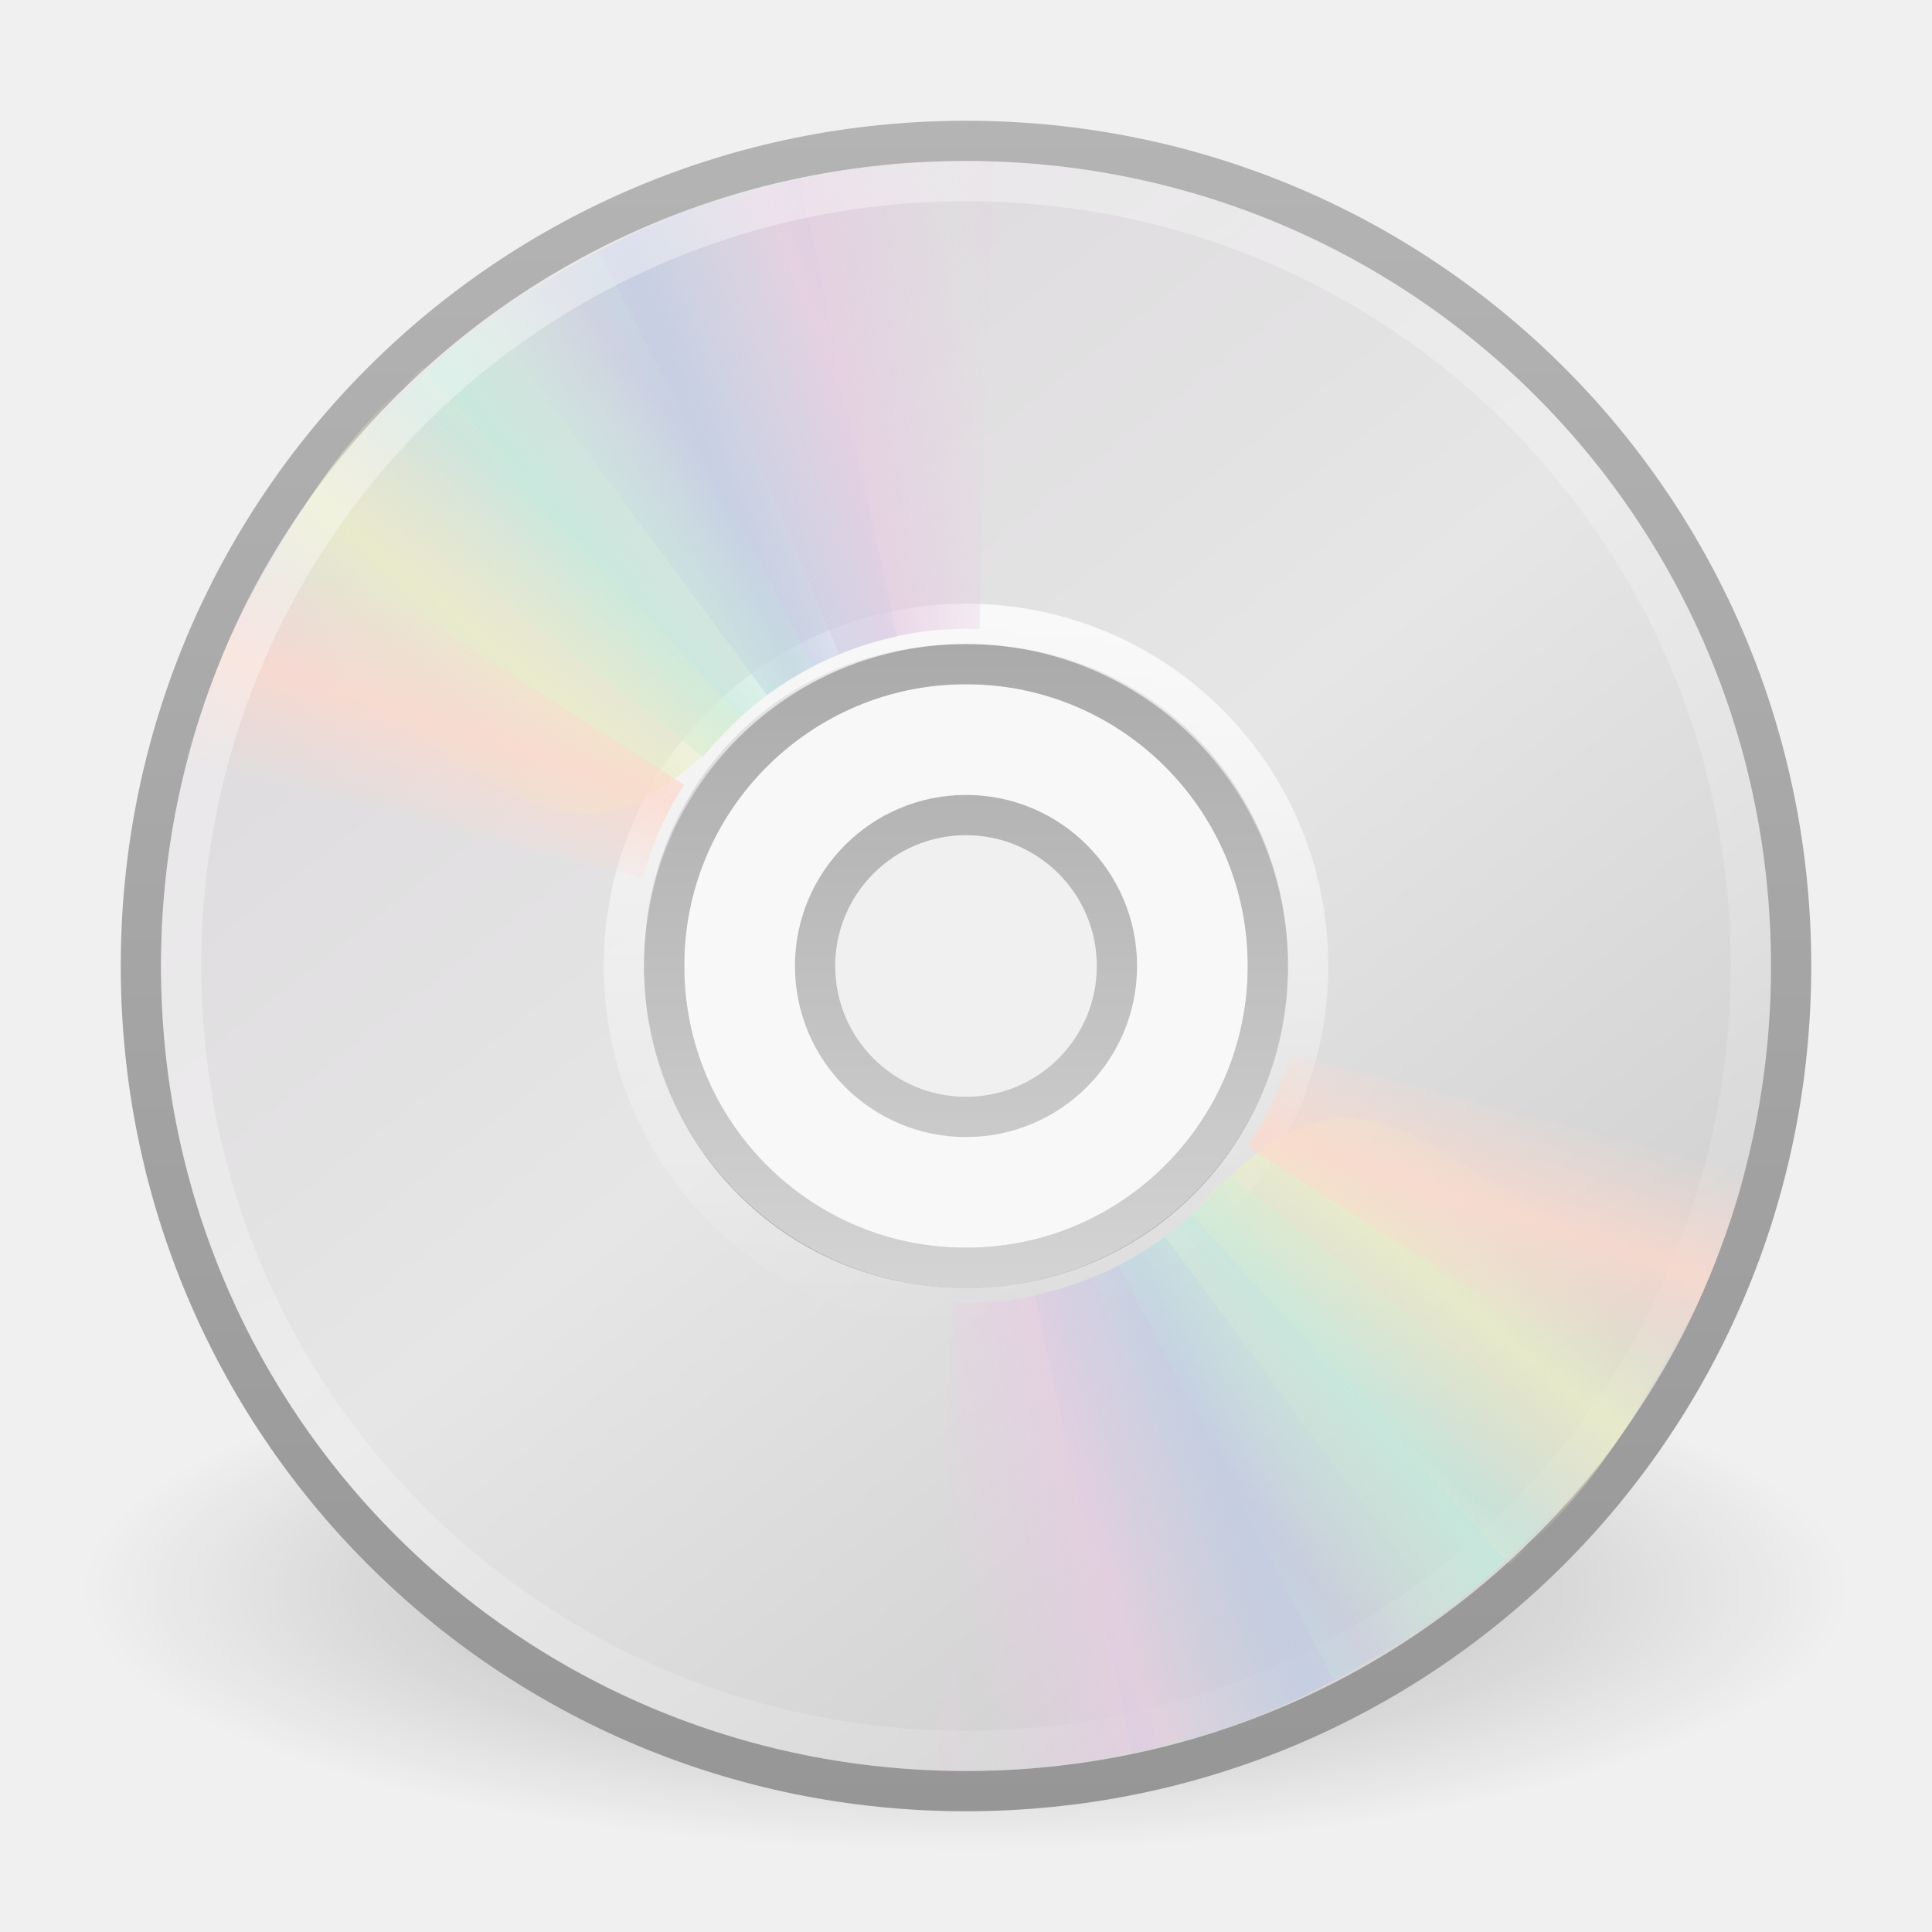
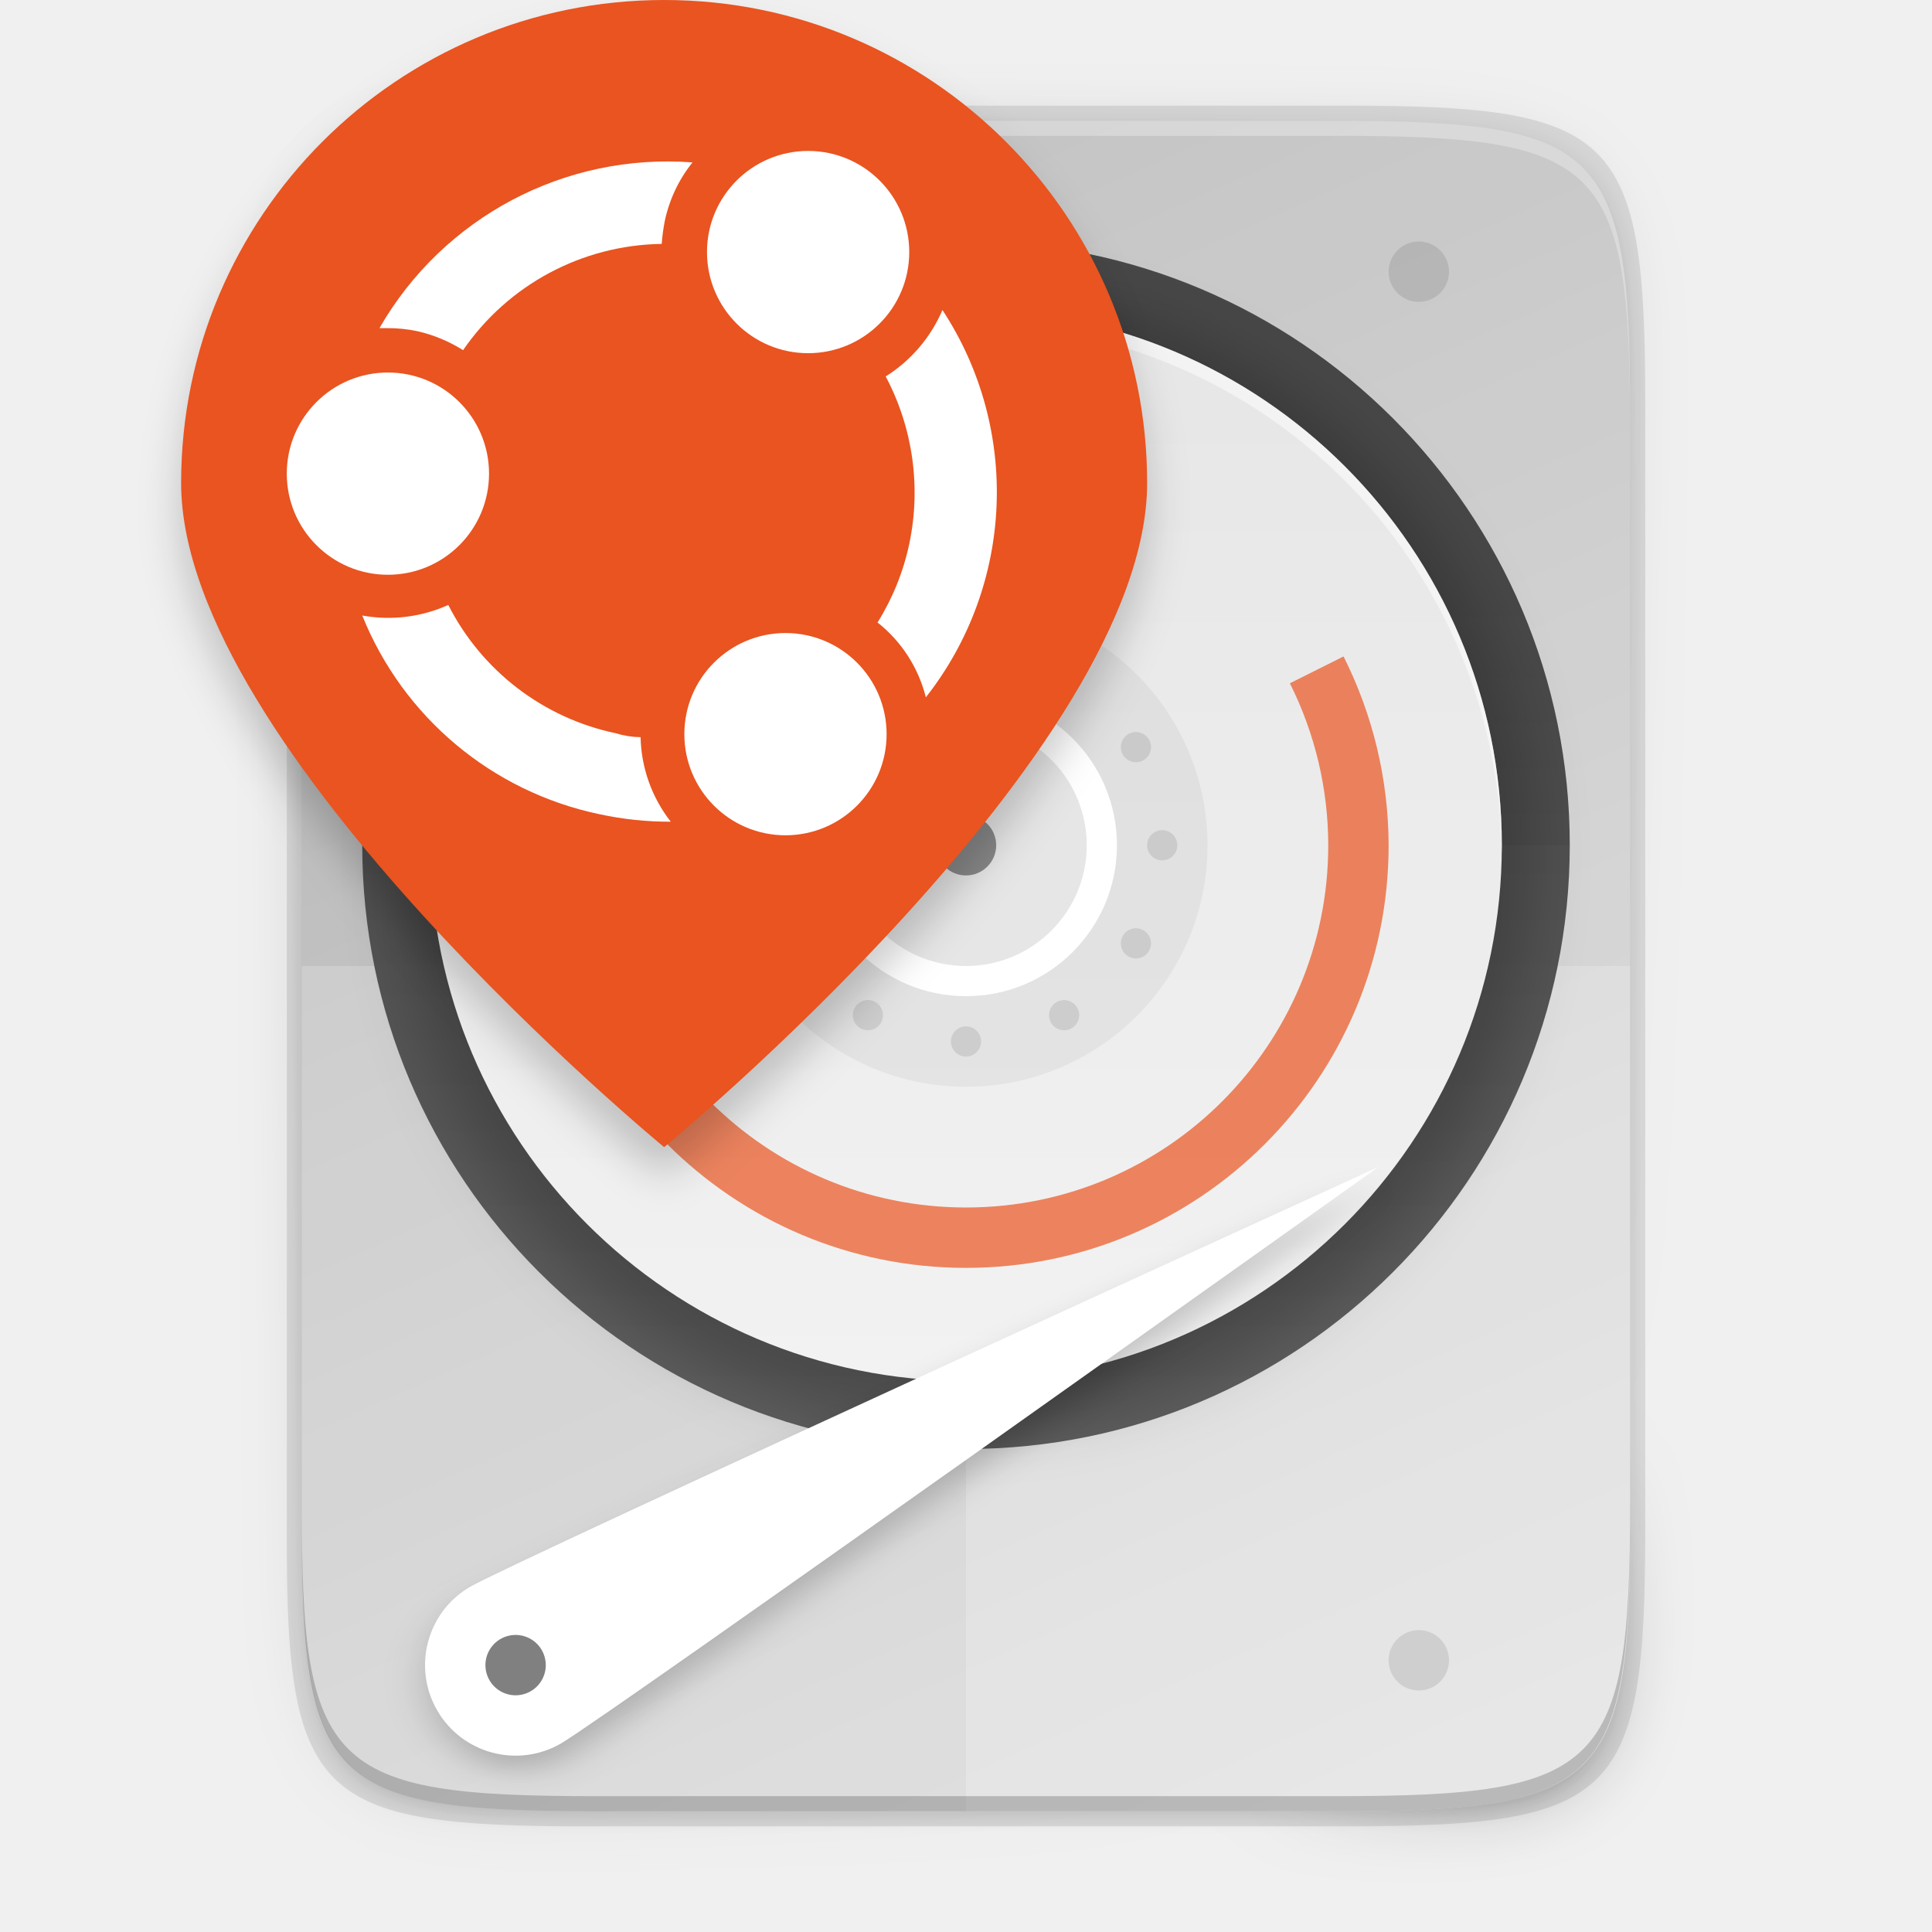
- <svg xmlns="http://www.w3.org/2000/svg" xmlns:xlink="http://www.w3.org/1999/xlink" version="1.0" width="48" height="48" id="svg3367">
-   <defs id="defs3369">
-     <linearGradient id="linearGradient23419">
-       <stop id="stop23421" style="stop-color:#000000;stop-opacity:1" offset="0" />
-       <stop id="stop23423" style="stop-color:#000000;stop-opacity:0" offset="1" />
+ <svg xmlns="http://www.w3.org/2000/svg" xmlns:xlink="http://www.w3.org/1999/xlink" width="64" height="64" id="svg11300" version="1.0" style="display:inline;enable-background:new">
+   <defs id="defs3">
+     <filter style="color-interpolation-filters:sRGB" id="filter4346" x="-0.014" width="1.029" y="-0.011" height="1.023">
+       <feGaussianBlur stdDeviation="2.12" id="feGaussianBlur4348" />
+     </filter>
+     <linearGradient xlink:href="#linearGradient4360" id="linearGradient4358" x1="88" y1="88" x2="488" y2="488" gradientUnits="userSpaceOnUse" />
+     <linearGradient id="linearGradient4360">
+       <stop id="stop4362" offset="0" style="stop-color:#000000;stop-opacity:0.588" />
+       <stop style="stop-color:#000000;stop-opacity:0" offset="0.88" id="stop4364" />
+       <stop id="stop4366" offset="1" style="stop-color:#000000;stop-opacity:1" />
    </linearGradient>
-     <linearGradient id="linearGradient3772">
-       <stop id="stop3774" style="stop-color:#b4b4b4;stop-opacity:1" offset="0" />
-       <stop id="stop3776" style="stop-color:#969696;stop-opacity:1" offset="1" />
+     <filter style="color-interpolation-filters:sRGB" id="filter4380" x="-0.058" width="1.116" y="-0.045" height="1.091">
+       <feGaussianBlur stdDeviation="8.48" id="feGaussianBlur4382" />
+     </filter>
+     <linearGradient gradientUnits="userSpaceOnUse" y2="169.657" x2="4.414" y1="386.295" x1="494.345" id="linearGradient4226" xlink:href="#linearGradient876" gradientTransform="matrix(0,-0.1132812,-0.113278,0,87.48925,88)" />
+     <clipPath clipPathUnits="userSpaceOnUse" id="clipPath994">
+       <path style="color:#000000;display:inline;overflow:visible;visibility:visible;fill:#cdcdcd;fill-opacity:1;fill-rule:nonzero;stroke:none;stroke-width:2;stroke-miterlimit:4;stroke-dasharray:none;stroke-opacity:1;marker:none;enable-background:accumulate" d="m 335.731,62 c -8.824,0 -9.774,0.906 -9.73,9.748 v 12.252 12.252 c -0.043,8.842 0.906,9.748 9.73,9.748 h 16.539 c 8.824,0 9.73,-0.906 9.73,-9.748 v -12.252 -12.252 c 0,-8.842 -0.906,-9.748 -9.73,-9.748 z" id="path996" />
+     </clipPath>
+     <clipPath clipPathUnits="userSpaceOnUse" id="clipPath971">
+       <path style="color:#000000;display:inline;overflow:visible;visibility:visible;opacity:1;fill:#46a926;fill-opacity:1;fill-rule:nonzero;stroke:none;stroke-width:2;stroke-miterlimit:4;stroke-dasharray:none;stroke-opacity:1;marker:none;enable-background:accumulate" d="m 327.865,189 c -4.412,0 -4.887,0.453 -4.865,4.874 v 6.126 6.126 c -0.022,4.421 0.453,4.874 4.865,4.874 h 8.27 c 4.412,0 4.865,-0.453 4.865,-4.874 v -6.126 -6.126 c 0,-4.421 -0.453,-4.874 -4.865,-4.874 z" id="path973" />
+     </clipPath>
+     <clipPath clipPathUnits="userSpaceOnUse" id="clipPath983">
+       <path id="path985" d="m 325.096,237 c -2.808,0 -3.11,0.288 -3.096,3.102 v 3.898 3.898 c -0.014,2.813 0.288,3.102 3.096,3.102 h 5.808 c 2.808,0 3.096,-0.288 3.096,-3.102 v -3.898 -3.898 c 0,-2.813 -0.288,-3.102 -3.096,-3.102 z" style="color:#000000;display:inline;overflow:visible;visibility:visible;opacity:1;fill:#46a926;fill-opacity:1;fill-rule:nonzero;stroke:none;stroke-width:2;stroke-miterlimit:4;stroke-dasharray:none;stroke-opacity:1;marker:none;enable-background:accumulate" />
+     </clipPath>
+     <clipPath clipPathUnits="userSpaceOnUse" id="clipPath994-1">
+       <path style="color:#000000;display:inline;overflow:visible;visibility:visible;fill:#cdcdcd;fill-opacity:1;fill-rule:nonzero;stroke:none;stroke-width:2;stroke-miterlimit:4;stroke-dasharray:none;stroke-opacity:1;marker:none;enable-background:accumulate" d="m 335.731,62 c -8.824,0 -9.774,0.906 -9.73,9.748 v 12.252 12.252 c -0.043,8.842 0.906,9.748 9.73,9.748 h 16.539 c 8.824,0 9.73,-0.906 9.73,-9.748 v -12.252 -12.252 c 0,-8.842 -0.906,-9.748 -9.73,-9.748 z" id="path996-8" />
+     </clipPath>
+     <linearGradient id="linearGradient876">
+       <stop style="stop-color:#b3b3b3;stop-opacity:1" offset="0" id="stop872" />
+       <stop style="stop-color:#d9d9d9;stop-opacity:1" offset="1" id="stop874" />
    </linearGradient>
-     <linearGradient x1="12.274" y1="32.416" x2="35.391" y2="14.203" id="linearGradient3263" gradientUnits="userSpaceOnUse">
-       <stop id="stop3265" style="stop-color:#dedbde;stop-opacity:1" offset="0" />
-       <stop id="stop3267" style="stop-color:#e6e6e6;stop-opacity:1" offset="0.5" />
-       <stop id="stop3269" style="stop-color:#d2d2d2;stop-opacity:1" offset="1" />
+     <linearGradient id="linearGradient1392">
+       <stop style="stop-color:#e6e6e6;stop-opacity:1;" offset="0" id="stop1388" />
+       <stop style="stop-color:#f2f2f2;stop-opacity:1" offset="1" id="stop1390" />
    </linearGradient>
-     <linearGradient id="linearGradient3428">
-       <stop id="stop3430" style="stop-color:#aaaaaa;stop-opacity:1" offset="0" />
-       <stop id="stop3432" style="stop-color:#d4d4d4;stop-opacity:1" offset="1" />
+     <filter style="color-interpolation-filters:sRGB" id="filter1469" x="-0.04" width="1.08" y="-0.121" height="1.241">
+       <feGaussianBlur stdDeviation="2.321" id="feGaussianBlur1471" />
+     </filter>
+     <filter style="color-interpolation-filters:sRGB" id="filter1422" x="-0.06" width="1.12" y="-0.06" height="1.12">
+       <feGaussianBlur stdDeviation="3.75" id="feGaussianBlur1424" />
+     </filter>
+     <linearGradient xlink:href="#linearGradient980" id="linearGradient982" x1="152" y1="124" x2="152" y2="236" gradientUnits="userSpaceOnUse" />
+     <linearGradient id="linearGradient980">
+       <stop style="stop-color:#000000;stop-opacity:1;" offset="0" id="stop976" />
+       <stop style="stop-color:#000000;stop-opacity:0;" offset="1" id="stop978" />
    </linearGradient>
-     <linearGradient x1="10.609" y1="17.886" x2="9.73" y2="20.613" id="linearGradient3354" xlink:href="#linearGradient3519" gradientUnits="userSpaceOnUse" spreadMethod="reflect" />
-     <linearGradient x1="12.372" y1="16.188" x2="14.609" y2="13.462" id="linearGradient3352" xlink:href="#linearGradient3511" gradientUnits="userSpaceOnUse" spreadMethod="reflect" />
-     <linearGradient x1="14.085" y1="13.046" x2="16.994" y2="10.732" id="linearGradient3350" xlink:href="#linearGradient3503" gradientUnits="userSpaceOnUse" spreadMethod="reflect" />
-     <linearGradient x1="17.495" y1="11.2" x2="21.047" y2="9.796" id="linearGradient3348" xlink:href="#linearGradient3495" gradientUnits="userSpaceOnUse" spreadMethod="reflect" />
-     <linearGradient x1="20.58" y1="10.775" x2="24.274" y2="9.862" id="linearGradient3346" xlink:href="#linearGradient3487" gradientUnits="userSpaceOnUse" spreadMethod="reflect" />
-     <linearGradient id="linearGradient6036">
-       <stop id="stop6038" style="stop-color:#ffffff;stop-opacity:1" offset="0" />
-       <stop id="stop6040" style="stop-color:#ffffff;stop-opacity:0" offset="1" />
-     </linearGradient>
-     <linearGradient id="linearGradient3519">
-       <stop id="stop3521" style="stop-color:#fcd9cd;stop-opacity:1" offset="0" />
-       <stop id="stop3523" style="stop-color:#fcd9cd;stop-opacity:0" offset="1" />
-     </linearGradient>
-     <linearGradient x1="10.609" y1="17.886" x2="9.73" y2="20.613" id="linearGradient3319" xlink:href="#linearGradient3519" gradientUnits="userSpaceOnUse" spreadMethod="reflect" />
-     <linearGradient id="linearGradient3511">
-       <stop id="stop3513" style="stop-color:#ebeec7;stop-opacity:1" offset="0" />
-       <stop id="stop3515" style="stop-color:#ebeec7;stop-opacity:0" offset="1" />
-     </linearGradient>
-     <linearGradient x1="12.372" y1="16.188" x2="14.609" y2="13.462" id="linearGradient3317" xlink:href="#linearGradient3511" gradientUnits="userSpaceOnUse" spreadMethod="reflect" />
-     <linearGradient id="linearGradient3503">
-       <stop id="stop3505" style="stop-color:#c4ebdd;stop-opacity:1" offset="0" />
-       <stop id="stop3507" style="stop-color:#c4ebdd;stop-opacity:0" offset="1" />
-     </linearGradient>
-     <linearGradient x1="14.085" y1="13.046" x2="16.994" y2="10.732" id="linearGradient3315" xlink:href="#linearGradient3503" gradientUnits="userSpaceOnUse" spreadMethod="reflect" />
-     <linearGradient id="linearGradient3495">
-       <stop id="stop3497" style="stop-color:#c1cbe4;stop-opacity:1" offset="0" />
-       <stop id="stop3499" style="stop-color:#c1cbe4;stop-opacity:0" offset="1" />
-     </linearGradient>
-     <linearGradient x1="17.495" y1="11.2" x2="21.047" y2="9.796" id="linearGradient3313" xlink:href="#linearGradient3495" gradientUnits="userSpaceOnUse" spreadMethod="reflect" />
-     <linearGradient id="linearGradient3487">
-       <stop id="stop3489" style="stop-color:#e6cde2;stop-opacity:1" offset="0" />
-       <stop id="stop3491" style="stop-color:#e6cde2;stop-opacity:0" offset="1" />
-     </linearGradient>
-     <linearGradient x1="20.58" y1="10.775" x2="24.274" y2="9.862" id="linearGradient3311" xlink:href="#linearGradient3487" gradientUnits="userSpaceOnUse" spreadMethod="reflect" />
-     <linearGradient xlink:href="#linearGradient6036" id="linearGradient2453" gradientUnits="userSpaceOnUse" gradientTransform="matrix(0.9849664,0,0,0.9849663,1.902206e-2,-0.6241532)" x1="10.502" y1="3.61" x2="48.799" y2="54.698" />
-     <linearGradient xlink:href="#linearGradient6036" id="linearGradient2462" gradientUnits="userSpaceOnUse" gradientTransform="matrix(0.4293444,0,0,0.4293442,13.54675,13.26639)" x1="18.776" y1="4.038" x2="18.203" y2="45.962" />
-     <linearGradient xlink:href="#linearGradient3428" id="linearGradient2465" gradientUnits="userSpaceOnUse" gradientTransform="matrix(0.9375,0,0,0.9375,1.5,1.5)" x1="21.448" y1="15.5" x2="21.448" y2="32.509" />
-     <linearGradient xlink:href="#linearGradient3263" id="linearGradient2470" gradientUnits="userSpaceOnUse" gradientTransform="matrix(0,1.171439,-1.171439,0,51.06024,-4.11454)" x1="12.274" y1="32.416" x2="35.391" y2="14.203" />
-     <linearGradient xlink:href="#linearGradient3772" id="linearGradient2472" gradientUnits="userSpaceOnUse" gradientTransform="translate(50.26506,0)" x1="-21.916" y1="3" x2="-21.916" y2="45.033" />
-     <radialGradient xlink:href="#linearGradient23419" id="radialGradient2475" gradientUnits="userSpaceOnUse" gradientTransform="matrix(0.9722718,0,0,0.2872354,1.312499,27.54052)" cx="23.335" cy="41.636" fx="23.335" fy="41.636" r="22.627" />
+     <clipPath clipPathUnits="userSpaceOnUse" id="clipPath999">
+       <path style="color:#000000;display:inline;overflow:visible;visibility:visible;opacity:1;fill:#5d5d5d;fill-opacity:1;fill-rule:nonzero;stroke:none;stroke-width:3.826;stroke-linecap:butt;stroke-linejoin:round;stroke-miterlimit:4;stroke-dasharray:none;stroke-dashoffset:0;stroke-opacity:1;marker:none;enable-background:accumulate" d="m 152,68 c -48.601,0 -88,39.399 -88,88 0,48.601 39.399,88 88,88 48.601,0 88,-39.399 88,-88 0,-48.601 -39.399,-88 -88,-88 z" id="path1001" />
+     </clipPath>
+     <filter style="color-interpolation-filters:sRGB" id="filter1003" x="-0.185" width="1.37" y="-0.185" height="1.37">
+       <feGaussianBlur stdDeviation="4.4" id="feGaussianBlur1005" />
+     </filter>
+     <linearGradient xlink:href="#linearGradient1392" id="linearGradient2529" gradientUnits="userSpaceOnUse" gradientTransform="matrix(0,0.2366666,-0.2366666,0,92.92003,20.02663)" x1="77" y1="156" x2="227" y2="156" />
+     <filter style="color-interpolation-filters:sRGB" id="filter1315" x="-0.052" y="-0.044" width="1.105" height="1.088">
+       <feGaussianBlur stdDeviation="0.7" id="feGaussianBlur1317" />
+     </filter>
  </defs>
-   <path style="opacity:0.3;fill:url(#radialGradient2475);fill-opacity:1;fill-rule:evenodd;stroke:none;stroke-width:2;marker:none;visibility:visible;display:inline;overflow:visible" id="path23417" d="M 46,39.5 C 46.001,43.09 36.151,46 24,46 C 11.849,46 1.999,43.09 2,39.5 C 1.999,35.91 11.849,33 24,33 C 36.151,33 46.001,35.91 46,39.5 L 46,39.5 z" />
-   <path style="fill:url(#linearGradient2470);fill-rule:nonzero;stroke:url(#linearGradient2472);stroke-width:1;stroke-miterlimit:4;stroke-opacity:1" id="path2781" d="M 44.5,24 C 44.5,12.637 35.363,3.5 24,3.5 C 12.637,3.5 3.5,12.637 3.5,24 C 3.5,35.363 12.637,44.5 24,44.5 C 35.363,44.5 44.5,35.363 44.5,24 z M 31.5,24 C 31.5,28.128 28.211,31.5 24,31.5 C 19.707,31.5 16.5,28.045 16.5,24 C 16.5,19.873 19.541,16.5 24,16.5 C 28.459,16.5 31.5,19.954 31.5,24 z" />
-   <path style="opacity:0.5;fill:#ffffff;fill-opacity:1;fill-rule:nonzero;stroke:none;stroke-width:1;marker:none;visibility:visible;display:inline;overflow:visible;enable-background:accumulate" id="path2474" d="M 24,16 C 19.584,16 16,19.584 16,24 C 16,28.416 19.584,32 24,32 C 28.416,32 32,28.416 32,24 C 32,19.584 28.416,16 24,16 z M 24,20 C 26.208,20 28,21.792 28,24 C 28,26.208 26.208,28 24,28 C 21.792,28 20,26.208 20,24 C 20,21.792 21.792,20 24,20 z" />
-   <path style="fill:none;stroke:url(#linearGradient2465);stroke-width:1;stroke-linecap:butt;stroke-linejoin:round;marker:none;stroke-miterlimit:4;stroke-dasharray:none;stroke-dashoffset:0;stroke-opacity:1;visibility:visible;display:inline;overflow:visible;enable-background:accumulate" id="path3418" d="M 24,16.5 C 19.86,16.5 16.5,19.86 16.5,24 C 16.5,28.14 19.86,31.5 24,31.5 C 28.14,31.5 31.5,28.14 31.5,24 C 31.5,19.86 28.14,16.5 24,16.5 z M 24,20.25 C 26.07,20.25 27.75,21.93 27.75,24 C 27.75,26.07 26.07,27.75 24,27.75 C 21.93,27.75 20.25,26.07 20.25,24 C 20.25,21.93 21.93,20.25 24,20.25 z" />
-   <path style="opacity:0.8;fill:none;stroke:url(#linearGradient2462);stroke-width:1;stroke-miterlimit:4;stroke-opacity:1" id="path3281" d="M 24,15.5 C 19.289,15.5 15.5,19.289 15.5,24 C 15.5,28.711 19.289,32.5 24,32.5 C 28.711,32.5 32.5,28.711 32.5,24 C 32.5,19.289 28.711,15.5 24,15.5 L 24,15.5 L 24,15.5 L 24,15.5 z" />
-   <g id="g3527">
-     <path style="opacity:0.8;fill:url(#linearGradient3346);fill-opacity:1;fill-rule:nonzero;stroke:none" id="path3296" transform="matrix(0.9996011,2.824295e-2,-2.824295e-2,0.9996011,0.6924114,-0.6708346)" d="M 15.857,5.731 L 20.625,16.344 C 21.66,15.885 22.795,15.625 24,15.625 C 24.032,15.625 24.062,15.625 24.094,15.625 L 24.108,4.005 C 21.166,3.934 18.565,4.662 15.857,5.731 L 15.857,5.731 z" />
-     <path style="opacity:0.8;fill:url(#linearGradient3348);fill-opacity:1;fill-rule:nonzero;stroke:none" id="path3308" d="M 12.121,7.906 L 19.052,17.266 C 19.966,16.596 21.018,16.099 22.195,15.841 C 22.226,15.834 22.255,15.827 22.287,15.821 L 19.857,4.426 C 16.968,4.988 14.538,6.282 12.121,7.906 L 12.121,7.906 z" />
-     <path style="opacity:0.8;fill:url(#linearGradient3350);fill-opacity:1;fill-rule:nonzero;stroke:none" id="path3310" d="M 8.252,11.647 L 17.466,18.802 C 18.175,17.919 19.063,17.166 20.133,16.612 C 20.161,16.598 20.187,16.584 20.216,16.569 L 14.866,6.251 C 12.221,7.541 10.166,9.452 8.252,11.647 z" />
-     <path style="opacity:0.8;fill:url(#linearGradient3352);fill-opacity:1;fill-rule:nonzero;stroke:none" id="path3312" d="M 5.633,16.074 C 12.808,18.316 13.483,23.105 18.41,17.828 L 10.5,9.132 C 8.279,11.063 6.913,13.459 5.633,16.074 z" />
-     <path style="opacity:0.8;fill:url(#linearGradient3354);fill-opacity:1;fill-rule:nonzero;stroke:none" id="path3314" d="M 7.155,13.193 C 5.972,14.945 5.248,16.83 4.63,18.837 L 15.969,21.812 C 16.184,21.049 16.487,20.298 16.938,19.594 C 16.955,19.567 16.982,19.527 17,19.5 L 7.155,13.193 z" />
-   </g>
-   <path style="opacity:0.4;fill:none;stroke:url(#linearGradient2453);stroke-width:1;stroke-miterlimit:4;stroke-opacity:1" id="path3272" d="M 24,4.5 C 13.191,4.5 4.5,13.191 4.5,24 C 4.5,34.809 13.191,43.5 24,43.5 C 34.809,43.5 43.5,34.809 43.5,24 C 43.5,13.191 34.809,4.5 24,4.5 L 24,4.5 L 24,4.5 z" />
-   <g id="g3297" transform="matrix(-1,0,0,-1,48,47.99083)">
-     <path style="opacity:0.8;fill:url(#linearGradient3311);fill-opacity:1;fill-rule:nonzero;stroke:none" id="path3299" transform="matrix(0.9996011,2.824295e-2,-2.824295e-2,0.9996011,0.6924114,-0.6708346)" d="M 15.857,5.731 L 20.625,16.344 C 21.66,15.885 22.795,15.625 24,15.625 C 24.032,15.625 24.062,15.625 24.094,15.625 L 24.108,4.005 C 21.166,3.934 18.565,4.662 15.857,5.731 L 15.857,5.731 z" />
-     <path style="opacity:0.8;fill:url(#linearGradient3313);fill-opacity:1;fill-rule:nonzero;stroke:none" id="path3301" d="M 12.121,7.906 L 19.052,17.266 C 19.966,16.596 21.018,16.099 22.195,15.841 C 22.226,15.834 22.255,15.827 22.287,15.821 L 19.857,4.426 C 16.968,4.988 14.538,6.282 12.121,7.906 L 12.121,7.906 z" />
-     <path style="opacity:0.8;fill:url(#linearGradient3315);fill-opacity:1;fill-rule:nonzero;stroke:none" id="path3303" d="M 8.252,11.647 L 17.466,18.802 C 18.175,17.919 19.063,17.166 20.133,16.612 C 20.161,16.598 20.187,16.584 20.216,16.569 L 14.866,6.251 C 12.221,7.541 10.166,9.452 8.252,11.647 z" />
-     <path style="opacity:0.8;fill:url(#linearGradient3317);fill-opacity:1;fill-rule:nonzero;stroke:none" id="path3305" d="M 5.633,16.074 C 12.808,18.316 13.483,23.105 18.41,17.828 L 10.5,9.132 C 8.279,11.063 6.913,13.459 5.633,16.074 z" />
-     <path style="opacity:0.8;fill:url(#linearGradient3319);fill-opacity:1;fill-rule:nonzero;stroke:none" id="path3307" d="M 7.155,13.193 C 5.972,14.945 5.248,16.83 4.63,18.837 L 15.969,21.812 C 16.184,21.049 16.487,20.298 16.938,19.594 C 16.955,19.567 16.982,19.527 17,19.5 L 7.155,13.193 z" />
+   <g style="display:inline" id="layer1" transform="translate(-24,-28)">
+     <g style="display:inline" id="layer7" />
+     <g id="layer8" style="display:inline">
+       <path style="color:#000000;display:inline;overflow:visible;visibility:visible;opacity:0.1;fill:#000000;fill-opacity:1;fill-rule:nonzero;stroke:none;stroke-width:8;marker:none;filter:url(#filter4346);enable-background:accumulate" d="m 189.843,74 c -70.593,0 -78.189,7.251 -77.843,77.987 v 146.013 146.013 c -0.346,70.736 7.25,77.987 77.843,77.987 h 196.314 c 70.593,0 76.007,-7.274 77.843,-77.987 v -146.013 -146.013 c 0,-70.737 -7.25,-77.987 -77.843,-77.987 z" id="rect4158-9" transform="matrix(0.125,0,0,0.125,20,23)" />
+       <path id="path4350" d="m 189.843,74 c -70.593,0 -78.189,7.251 -77.843,77.987 v 146.013 146.013 c -0.346,70.736 7.25,77.987 77.843,77.987 h 196.314 c 70.593,0 77.843,-7.25 77.843,-77.987 v -146.013 -146.013 c 0,-70.737 -7.25,-77.987 -77.843,-77.987 z" style="color:#000000;display:inline;overflow:visible;visibility:visible;opacity:0.3;fill:url(#linearGradient4358);fill-opacity:1;fill-rule:nonzero;stroke:none;stroke-width:8;marker:none;filter:url(#filter4380);enable-background:accumulate" transform="matrix(0.125,0,0,0.125,20,23)" />
+       <path style="color:#000000;display:inline;overflow:visible;visibility:visible;opacity:0.1;fill:#000000;fill-opacity:1;fill-rule:nonzero;stroke:none;stroke-width:1.02;marker:none;enable-background:accumulate" d="m 43.453,31.5 c -9.025,0 -9.996,0.923 -9.952,9.922 v 18.578 18.578 c -0.044,9 0.927,9.922 9.952,9.922 h 25.097 c 9.025,0 9.952,-0.922 9.952,-9.922 v -18.578 -18.578 c 0,-9 -0.927,-9.922 -9.952,-9.922 z" id="rect4158-7" />
+       <path style="color:#000000;display:inline;overflow:visible;visibility:visible;fill:url(#linearGradient4226);fill-opacity:1;fill-rule:nonzero;stroke:none;stroke-width:1;marker:none;enable-background:accumulate" d="m 68.268,32 c 8.824,0 9.774,0.906 9.73,9.748 v 18.252 18.252 c 0.043,8.842 -0.906,9.748 -9.73,9.748 h -24.539 c -8.824,0 -9.73,-0.906 -9.73,-9.748 v -18.252 -18.252 c 0,-8.842 0.906,-9.748 9.73,-9.748 z" id="rect4158" />
+       <path style="color:#000000;display:inline;overflow:visible;visibility:visible;opacity:0.3;fill:#ffffff;fill-opacity:1;fill-rule:nonzero;stroke:none;stroke-width:1;marker:none;enable-background:accumulate" d="m 43.73,32 c -8.824,0 -9.774,0.907 -9.73,9.749 v 0.5 c -0.043,-8.842 0.906,-9.749 9.73,-9.749 h 24.539 c 8.824,0 9.73,0.906 9.73,9.749 v -0.5 c 0,-8.842 -0.906,-9.749 -9.73,-9.749 z" id="path931" />
+       <path style="color:#000000;display:inline;overflow:visible;visibility:visible;opacity:0.2;fill:#ffffff;fill-opacity:1;fill-rule:nonzero;stroke:none;stroke-width:1;marker:none;enable-background:accumulate" d="m 33.999,60 v 18.251 c 0,8.842 0.906,9.749 9.73,9.749 h 24.539 c 8.824,0 9.774,-0.907 9.73,-9.749 v -18.251 z" id="rect4158-8" />
+       <path style="color:#000000;display:inline;overflow:visible;visibility:visible;opacity:0.2;fill:#ffffff;fill-opacity:1;fill-rule:nonzero;stroke:none;stroke-width:1;marker:none;enable-background:accumulate" d="m 56,32 v 56 h 12.268 c 8.824,0 9.774,-0.907 9.73,-9.749 v -18.251 -18.251 c 0.043,-8.842 -0.906,-9.749 -9.73,-9.749 z" id="rect4158-3" />
+       <path style="color:#000000;display:inline;overflow:visible;visibility:visible;opacity:0.2;fill:#000000;fill-opacity:1;fill-rule:nonzero;stroke:none;stroke-width:1;marker:none;enable-background:accumulate" d="m 43.732,88 c -8.824,0 -9.774,-0.907 -9.73,-9.749 v -0.5 c -0.043,8.842 0.906,9.749 9.73,9.749 h 24.539 c 8.824,0 9.73,-0.906 9.73,-9.749 v 0.5 c 0,8.842 -0.906,9.749 -9.73,9.749 z" id="path931-8" />
+     </g>
+     <g id="layer6" style="display:inline">
+       <circle style="color:#000000;display:inline;overflow:visible;visibility:visible;opacity:1;fill:#5d5d5d;fill-opacity:1;fill-rule:nonzero;stroke:none;stroke-width:3.826;stroke-linecap:butt;stroke-linejoin:miter;stroke-miterlimit:4;stroke-dasharray:11.478, 11.478;stroke-dashoffset:0;stroke-opacity:1;marker:none;enable-background:accumulate" id="path4238" cx="56" cy="-56" transform="scale(1,-1)" r="20" />
+       <path style="color:#000000;display:inline;overflow:visible;visibility:visible;opacity:0.05;fill:#000000;fill-opacity:1;fill-rule:nonzero;stroke:none;stroke-width:3.826;stroke-linecap:butt;stroke-linejoin:miter;stroke-miterlimit:4;stroke-dasharray:11.478, 11.478;stroke-dashoffset:0;stroke-opacity:1;marker:none;enable-background:accumulate" d="m 36,56 a 20,20 0 0 1 20,-20 20,20 0 0 1 20,20 z" id="circle1007" />
+       <path transform="matrix(0.2272727,0,0,0.2272727,21.45459,20.54545)" style="color:#000000;display:inline;overflow:visible;visibility:visible;opacity:0.2;fill:none;fill-opacity:1;fill-rule:nonzero;stroke:url(#linearGradient982);stroke-width:44;stroke-linecap:butt;stroke-linejoin:round;stroke-miterlimit:4;stroke-dasharray:none;stroke-dashoffset:0;stroke-opacity:1;marker:none;filter:url(#filter1003);enable-background:accumulate" d="m 152,70 c -48.601,0 -88,39.399 -88,88 0,48.601 39.399,88 88,88 48.601,0 88,-39.399 88,-88 0,-48.601 -39.399,-88 -88,-88 z" id="path962" clip-path="url(#clipPath999)" />
+       <path id="path1414" d="m 152,217 c -41.421,0 -75,-33.579 -75,-75 0,-41.421 33.579,-75 75,-75 41.421,0 75,33.579 75,75 0,41.421 -33.579,75 -75,75 z" style="display:inline;opacity:0.2;fill:#000000;fill-opacity:1;stroke:none;stroke-width:64;stroke-linecap:round;stroke-linejoin:round;stroke-miterlimit:4;stroke-dasharray:none;stroke-dashoffset:0;stroke-opacity:1;filter:url(#filter1422);enable-background:new" transform="matrix(0.25,0,0,0.25,18,21)" />
+       <path style="display:inline;opacity:1;fill:url(#linearGradient2529);fill-opacity:1;stroke:none;stroke-width:16;stroke-linecap:round;stroke-linejoin:round;stroke-miterlimit:4;stroke-dasharray:none;stroke-dashoffset:0;stroke-opacity:1;enable-background:new" d="m 56,73.75 c -9.803,0 -17.75,-7.947 -17.75,-17.75 0,-9.803 7.947,-17.75 17.75,-17.75 9.803,0 17.75,7.947 17.75,17.75 0,9.803 -7.947,17.75 -17.75,17.75 z" id="path949" />
+       <path style="opacity:0.7;fill:#e95420;fill-opacity:1;stroke:none;stroke-width:0.25;stroke-linecap:round;stroke-linejoin:round;stroke-miterlimit:4;stroke-dasharray:none;stroke-opacity:1" d="m 55.925,42.004 a 14,14 0 0 0 -13.925,13.996 14,14 0 0 0 14,14 14,14 0 0 0 14,-14 14,14 0 0 0 -1.493,-6.254 l -1.778,0.889 a 12,12 0 0 1 1.271,5.365 12,12 0 0 1 -12,12 12,12 0 0 1 -12,-12 12,12 0 0 1 11.936,-11.998 z" id="path3202" />
+       <ellipse style="display:inline;opacity:0.05;fill:#000000;fill-opacity:1;stroke:none;stroke-width:16;stroke-linecap:round;stroke-linejoin:round;stroke-miterlimit:4;stroke-dasharray:none;stroke-dashoffset:0;stroke-opacity:1;enable-background:new" id="ellipse971" cx="56" cy="56" rx="8" ry="8" />
+       <ellipse ry="5" rx="5" cy="56" cx="56" id="ellipse966" style="display:inline;opacity:1;fill:#ffffff;fill-opacity:1;stroke:none;stroke-width:16;stroke-linecap:round;stroke-linejoin:round;stroke-miterlimit:4;stroke-dasharray:none;stroke-dashoffset:0;stroke-opacity:1;enable-background:new" />
+       <g id="g1374" style="opacity:0.1;fill:#000000;fill-opacity:1;stroke-width:4" transform="matrix(0.25,0,0,0.25,18.00004,16.99996)">
+         <circle transform="rotate(-30)" r="2" cy="185.1" cx="53.636" id="path973-2" style="opacity:1;fill:#000000;fill-opacity:1;stroke:none;stroke-width:64;stroke-linecap:round;stroke-linejoin:round;stroke-miterlimit:4;stroke-dasharray:none;stroke-dashoffset:0;stroke-opacity:1" />
+         <circle transform="rotate(-30)" style="opacity:1;fill:#000000;fill-opacity:1;stroke:none;stroke-width:64;stroke-linecap:round;stroke-linejoin:round;stroke-miterlimit:4;stroke-dasharray:none;stroke-dashoffset:0;stroke-opacity:1" id="circle975" cx="53.636" cy="237.1" r="2" />
+         <circle transform="rotate(-60)" style="opacity:1;fill:#000000;fill-opacity:1;stroke:none;stroke-width:64;stroke-linecap:round;stroke-linejoin:round;stroke-miterlimit:4;stroke-dasharray:none;stroke-dashoffset:0;stroke-opacity:1" id="circle1308" cx="-59.1" cy="183.636" r="2" />
+         <circle transform="rotate(-60)" r="2" cy="235.636" cx="-59.1" id="circle1310" style="opacity:1;fill:#000000;fill-opacity:1;stroke:none;stroke-width:64;stroke-linecap:round;stroke-linejoin:round;stroke-miterlimit:4;stroke-dasharray:none;stroke-dashoffset:0;stroke-opacity:1" />
+         <circle transform="rotate(-90)" r="2" cy="126" cx="-156" id="circle1314" style="opacity:1;fill:#000000;fill-opacity:1;stroke:none;stroke-width:64;stroke-linecap:round;stroke-linejoin:round;stroke-miterlimit:4;stroke-dasharray:none;stroke-dashoffset:0;stroke-opacity:1" />
+         <circle transform="rotate(-90)" style="opacity:1;fill:#000000;fill-opacity:1;stroke:none;stroke-width:64;stroke-linecap:round;stroke-linejoin:round;stroke-miterlimit:4;stroke-dasharray:none;stroke-dashoffset:0;stroke-opacity:1" id="circle1316" cx="-156" cy="178" r="2" />
+         <circle transform="rotate(-120)" style="opacity:1;fill:#000000;fill-opacity:1;stroke:none;stroke-width:64;stroke-linecap:round;stroke-linejoin:round;stroke-miterlimit:4;stroke-dasharray:none;stroke-dashoffset:0;stroke-opacity:1" id="circle1320" cx="-211.1" cy="27.636" r="2" />
+         <circle transform="rotate(-120)" r="2" cy="79.636" cx="-211.1" id="circle1322" style="opacity:1;fill:#000000;fill-opacity:1;stroke:none;stroke-width:64;stroke-linecap:round;stroke-linejoin:round;stroke-miterlimit:4;stroke-dasharray:none;stroke-dashoffset:0;stroke-opacity:1" />
+         <circle style="display:inline;opacity:1;fill:#000000;fill-opacity:1;stroke:none;stroke-width:64;stroke-linecap:round;stroke-linejoin:round;stroke-miterlimit:4;stroke-dasharray:none;stroke-dashoffset:0;stroke-opacity:1;enable-background:new" id="circle1326" cx="152" cy="130" r="2" transform="rotate(-150,152,156)" />
+         <circle r="2" cy="182" cx="152" id="circle1328" style="display:inline;opacity:1;fill:#000000;fill-opacity:1;stroke:none;stroke-width:64;stroke-linecap:round;stroke-linejoin:round;stroke-miterlimit:4;stroke-dasharray:none;stroke-dashoffset:0;stroke-opacity:1;enable-background:new" transform="rotate(-150,152,156)" />
+         <circle transform="scale(-1)" style="opacity:1;fill:#000000;fill-opacity:1;stroke:none;stroke-width:64;stroke-linecap:round;stroke-linejoin:round;stroke-miterlimit:4;stroke-dasharray:none;stroke-dashoffset:0;stroke-opacity:1" id="circle1332" cx="-152" cy="-182" r="2" />
+         <circle transform="scale(-1)" r="2" cy="-130" cx="-152" id="circle1334" style="opacity:1;fill:#000000;fill-opacity:1;stroke:none;stroke-width:64;stroke-linecap:round;stroke-linejoin:round;stroke-miterlimit:4;stroke-dasharray:none;stroke-dashoffset:0;stroke-opacity:1" />
+       </g>
+       <ellipse style="display:inline;opacity:0.1;fill:#000000;fill-opacity:1;stroke:none;stroke-width:16;stroke-linecap:round;stroke-linejoin:round;stroke-miterlimit:4;stroke-dasharray:none;stroke-dashoffset:0;stroke-opacity:1;enable-background:new" id="ellipse1434" cx="56" cy="56" rx="4" ry="4" />
+       <ellipse style="display:inline;opacity:1;fill:#888888;fill-opacity:1;stroke:none;stroke-width:16;stroke-linecap:round;stroke-linejoin:round;stroke-miterlimit:4;stroke-dasharray:none;stroke-dashoffset:0;stroke-opacity:1;enable-background:new" id="ellipse1438" cx="56" cy="56" rx="1" ry="1" />
+       <path style="display:inline;opacity:0.5;fill:#ffffff;fill-opacity:1;stroke:none;stroke-width:16;stroke-linecap:round;stroke-linejoin:round;stroke-miterlimit:4;stroke-dasharray:none;stroke-dashoffset:0;stroke-opacity:1;enable-background:new" d="m 56,38.25 c -9.803,0 -17.75,7.947 -17.75,17.75 0,0.079 0.005,0.158 0.006,0.237 0.127,-9.693 8.02,-17.513 17.744,-17.513 9.724,0 17.617,7.82 17.744,17.513 10e-4,-0.079 0.006,-0.157 0.006,-0.237 0,-9.803 -7.947,-17.75 -17.75,-17.75 z" id="path1446" />
+       <path style="display:inline;opacity:0.1;fill:#000000;fill-opacity:1;stroke:none;stroke-width:16;stroke-linecap:round;stroke-linejoin:round;stroke-miterlimit:4;stroke-dasharray:none;stroke-dashoffset:0;stroke-opacity:1;enable-background:new" d="m 41,36 a 1,1 0 0 0 -1,1 1,1 0 0 0 1,1 1,1 0 0 0 1,-1 1,1 0 0 0 -1,-1 z" id="path2571" />
+       <path style="display:inline;opacity:0.1;fill:#000000;fill-opacity:1;stroke:none;stroke-width:16;stroke-linecap:round;stroke-linejoin:round;stroke-miterlimit:4;stroke-dasharray:none;stroke-dashoffset:0;stroke-opacity:1;enable-background:new" d="m 71,36 a 1,1 0 0 0 -1,1 1,1 0 0 0 1,1 1,1 0 0 0 1,-1 1,1 0 0 0 -1,-1 z" id="path2569" />
+       <path id="path1467" d="m 211.505,215.833 c 0,0 -117.995,44.04 -124.396,45.755 -6.402,1.715 -12.982,-2.084 -14.697,-8.485 -1.715,-6.402 2.084,-12.982 8.485,-14.697 6.402,-1.715 130.608,-22.573 130.608,-22.573 z" style="display:inline;opacity:0.2;fill:#000000;fill-opacity:1;stroke:none;stroke-width:64;stroke-linecap:round;stroke-linejoin:round;stroke-miterlimit:4;stroke-dasharray:none;stroke-dashoffset:0;stroke-opacity:1;filter:url(#filter1469);enable-background:new" transform="matrix(0.2414815,-0.06470476,0.06470476,0.2414815,4.748505,28.7073)" />
+       <path style="display:inline;opacity:1;fill:#ffffff;fill-opacity:1;stroke:none;stroke-width:16;stroke-linecap:round;stroke-linejoin:round;stroke-miterlimit:4;stroke-dasharray:none;stroke-dashoffset:0;stroke-opacity:1;enable-background:new" d="m 69.659,66.659 c 0,0 -25.644,18.27 -27.079,19.098 -1.435,0.828 -3.27,0.337 -4.098,-1.098 -0.828,-1.435 -0.337,-3.27 1.098,-4.098 1.435,-0.828 30.079,-13.902 30.079,-13.902 z" id="path1038" />
+       <circle style="display:inline;opacity:1;fill:#808080;fill-opacity:1;stroke:none;stroke-width:16;stroke-linecap:round;stroke-linejoin:round;stroke-miterlimit:4;stroke-dasharray:none;stroke-dashoffset:0;stroke-opacity:1;enable-background:new" id="path1041" cx="18.157" cy="90.958" transform="rotate(-15)" r="1" />
+       <path style="display:inline;opacity:0.1;fill:#000000;fill-opacity:1;stroke:none;stroke-width:16;stroke-linecap:round;stroke-linejoin:round;stroke-miterlimit:4;stroke-dasharray:none;stroke-dashoffset:0;stroke-opacity:1;enable-background:new" d="m 71,82 a 1,1 0 0 0 -1,1 1,1 0 0 0 1,1 1,1 0 0 0 1,-1 1,1 0 0 0 -1,-1 z" id="circle1473" />
+       <path id="path2-1" d="m 62,45 c 0,8.837 -16,22 -16,22 0,0 -16,-13.164 -16,-22 0,-8.836 7.164,-16 16,-16 8.837,0 16,7.163 16,16 z" style="display:inline;opacity:0.2;fill:#000000;fill-opacity:1;stroke:none;stroke-width:0.452;stroke-miterlimit:4;stroke-dasharray:none;stroke-opacity:1;enable-background:new;filter:url(#filter1315)" />
+       <path id="path2" d="m 62,44 c 0,8.837 -16,22 -16,22 0,0 -16,-13.164 -16,-22 0,-8.836 7.164,-16 16,-16 8.837,0 16,7.163 16,16 z" style="display:inline;fill:#e95420;fill-opacity:1;stroke:none;stroke-width:0.452;stroke-miterlimit:4;stroke-dasharray:none;stroke-opacity:1;enable-background:new" />
+       <g id="g482" transform="matrix(0.25,0,0,0.25,17.67,20.87)" style="stroke-width:4">
+         <circle class="cls-2" cx="76.72" cy="91.28" r="13.4" id="circle288" style="fill:#ffffff;stroke-width:4" />
+         <circle class="cls-2" cx="132.4" cy="61.92" r="13.4" id="circle290" style="fill:#ffffff;stroke-width:4" />
+         <path class="cls-2" d="m 106.92,125.68 a 32.32,32.32 0 0 1 -22.2,-17 19.32,19.32 0 0 1 -11.4,1.4 43.48,43.48 0 0 0 31.4,26.32 44,44 0 0 0 9.48,1 18.84,18.84 0 0 1 -4,-11.2 11.56,11.56 0 0 1 -3.28,-0.52 z" id="path292" style="fill:#ffffff;stroke-width:4" />
+         <circle class="cls-2" cx="129.4" cy="125.8" r="13.4" id="circle294" style="fill:#ffffff;stroke-width:4" />
+         <path class="cls-2" d="m 148,120.92 a 44,44 0 0 0 2.2,-51.32 19.4,19.4 0 0 1 -7.52,8.8 32.88,32.88 0 0 1 3.12,22.2 32.32,32.32 0 0 1 -4.2,10.4 18.32,18.32 0 0 1 6.4,9.92 z" id="path296" style="fill:#ffffff;stroke-width:4" />
+         <path class="cls-2" d="m 75.6,72 h 1 a 18.6,18.6 0 0 1 4,0.4 19.36,19.36 0 0 1 6.08,2.52 32.48,32.48 0 0 1 26.32,-14.08 25.68,25.68 0 0 1 0.4,-3 18.52,18.52 0 0 1 3.68,-7.8 44,44 0 0 0 -41.48,21.96 z" id="path298" style="fill:#ffffff;stroke-width:4" />
+       </g>
+     </g>
  </g>
</svg>
